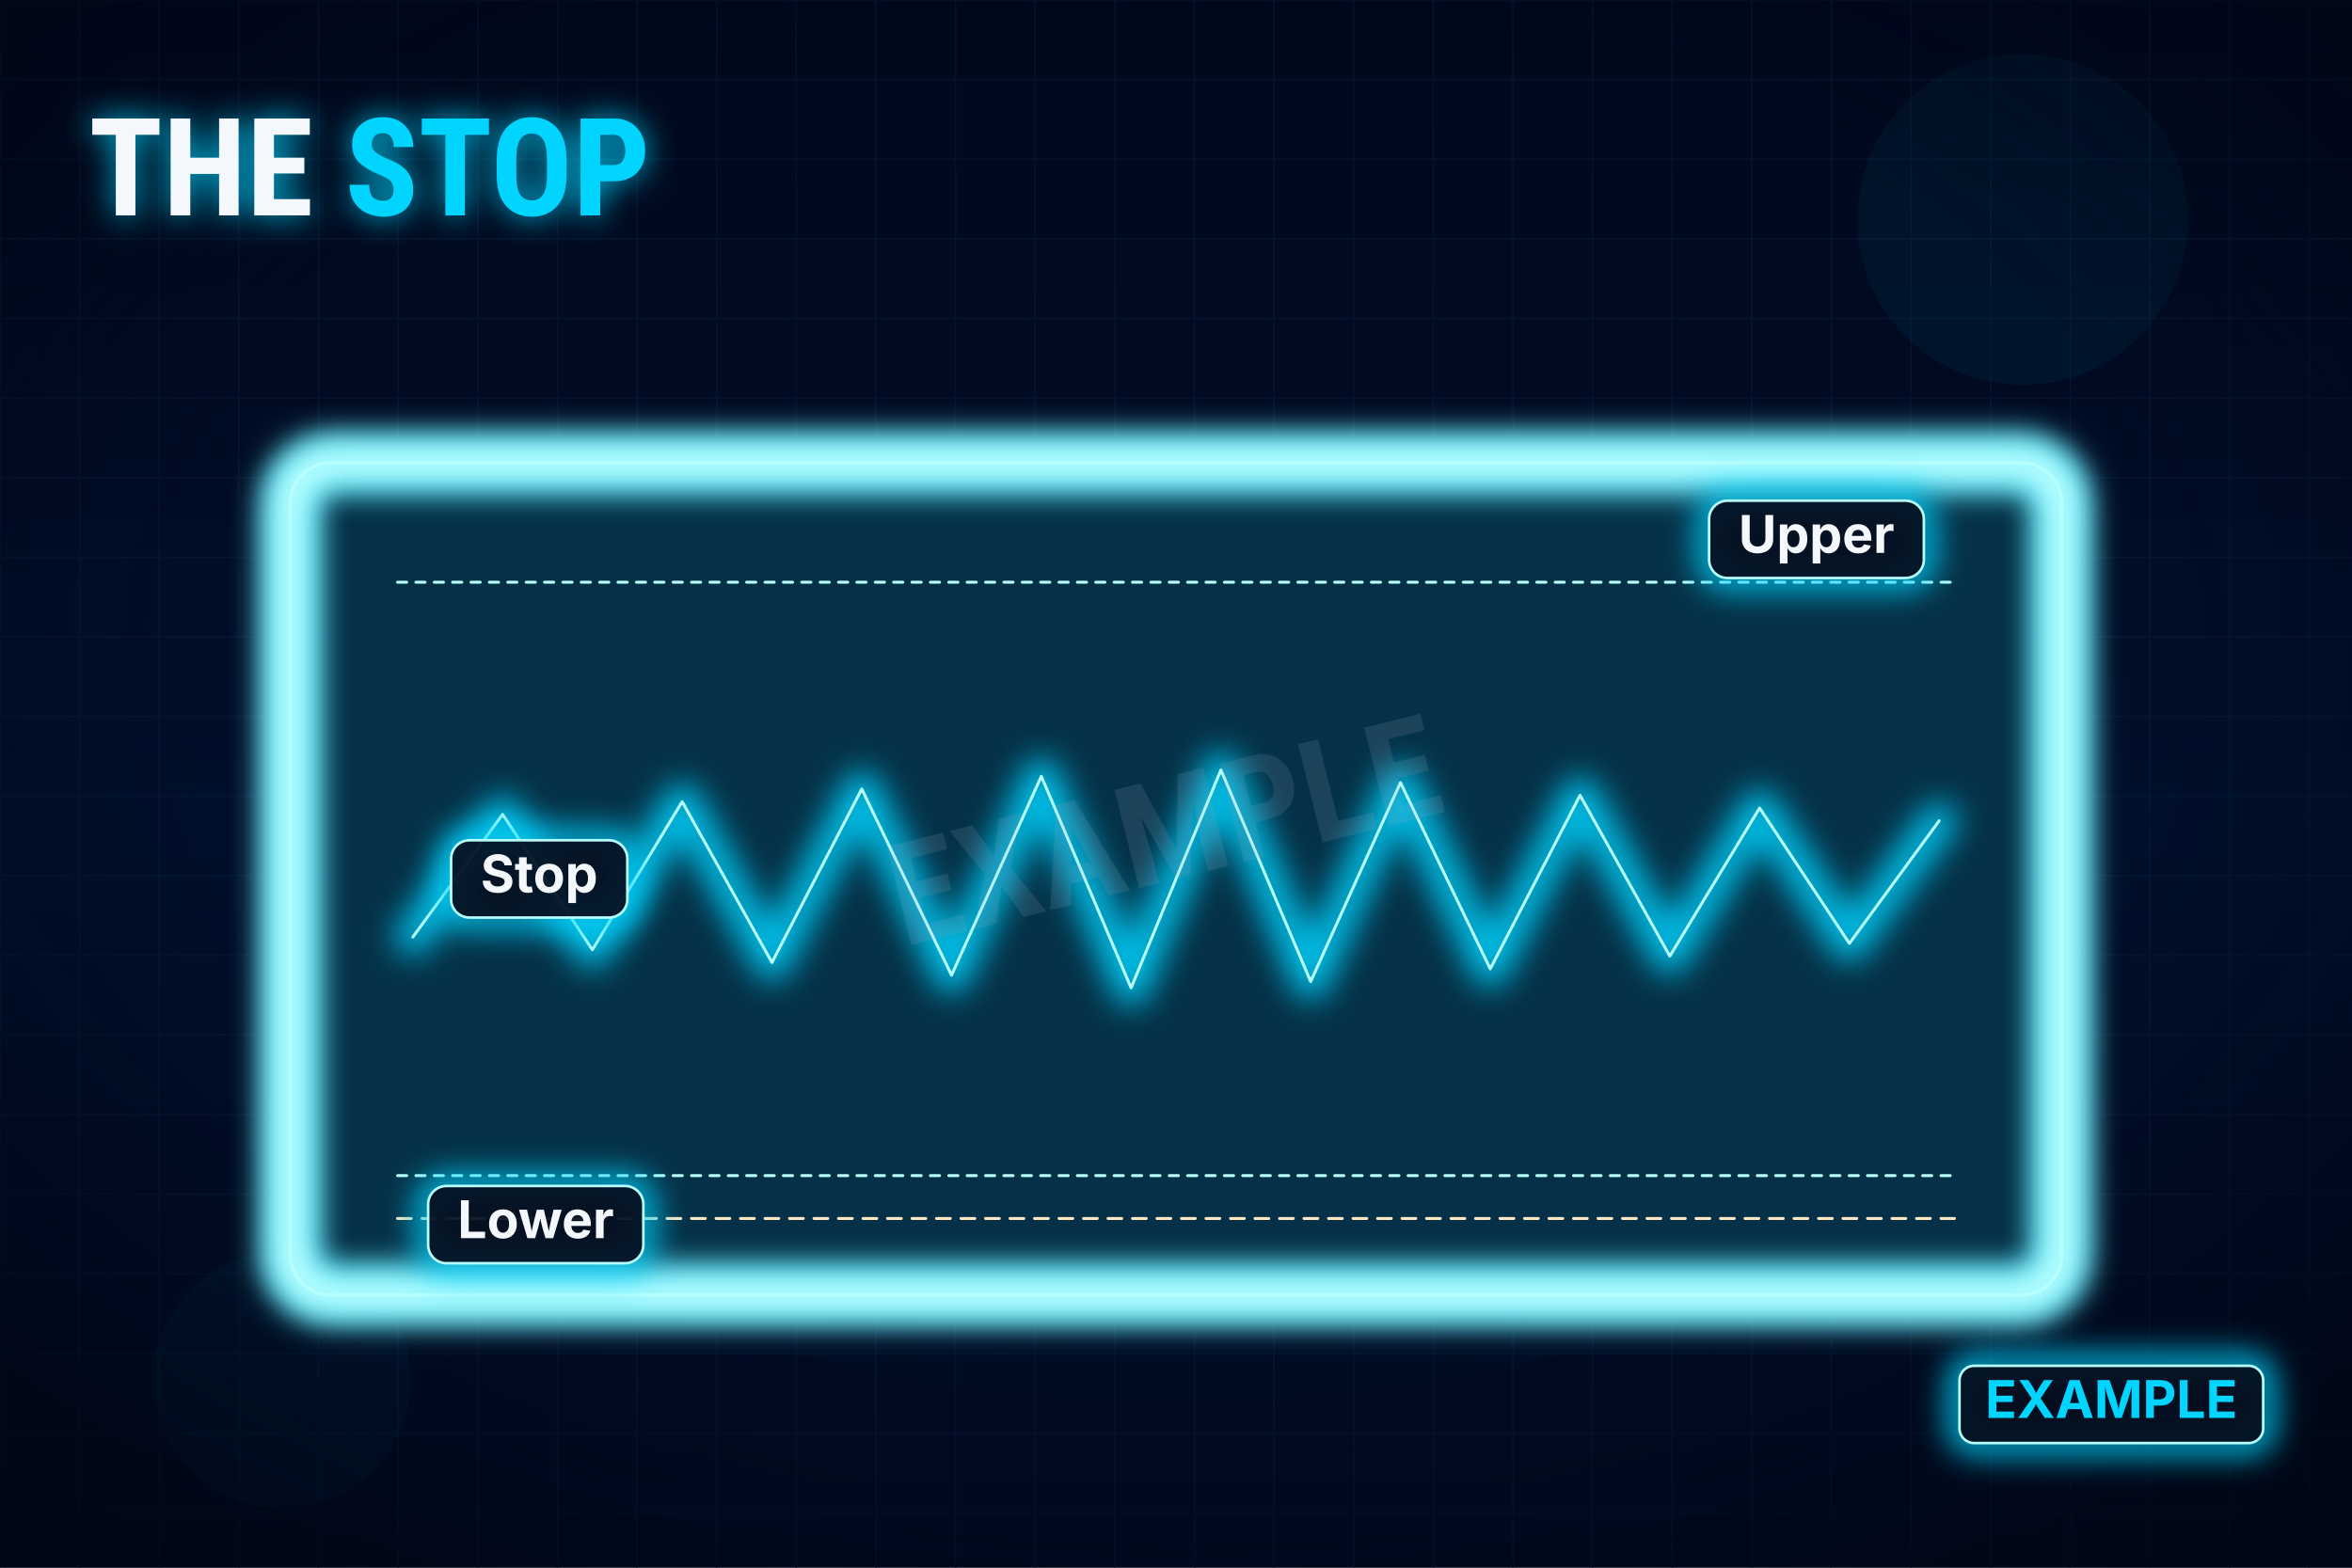
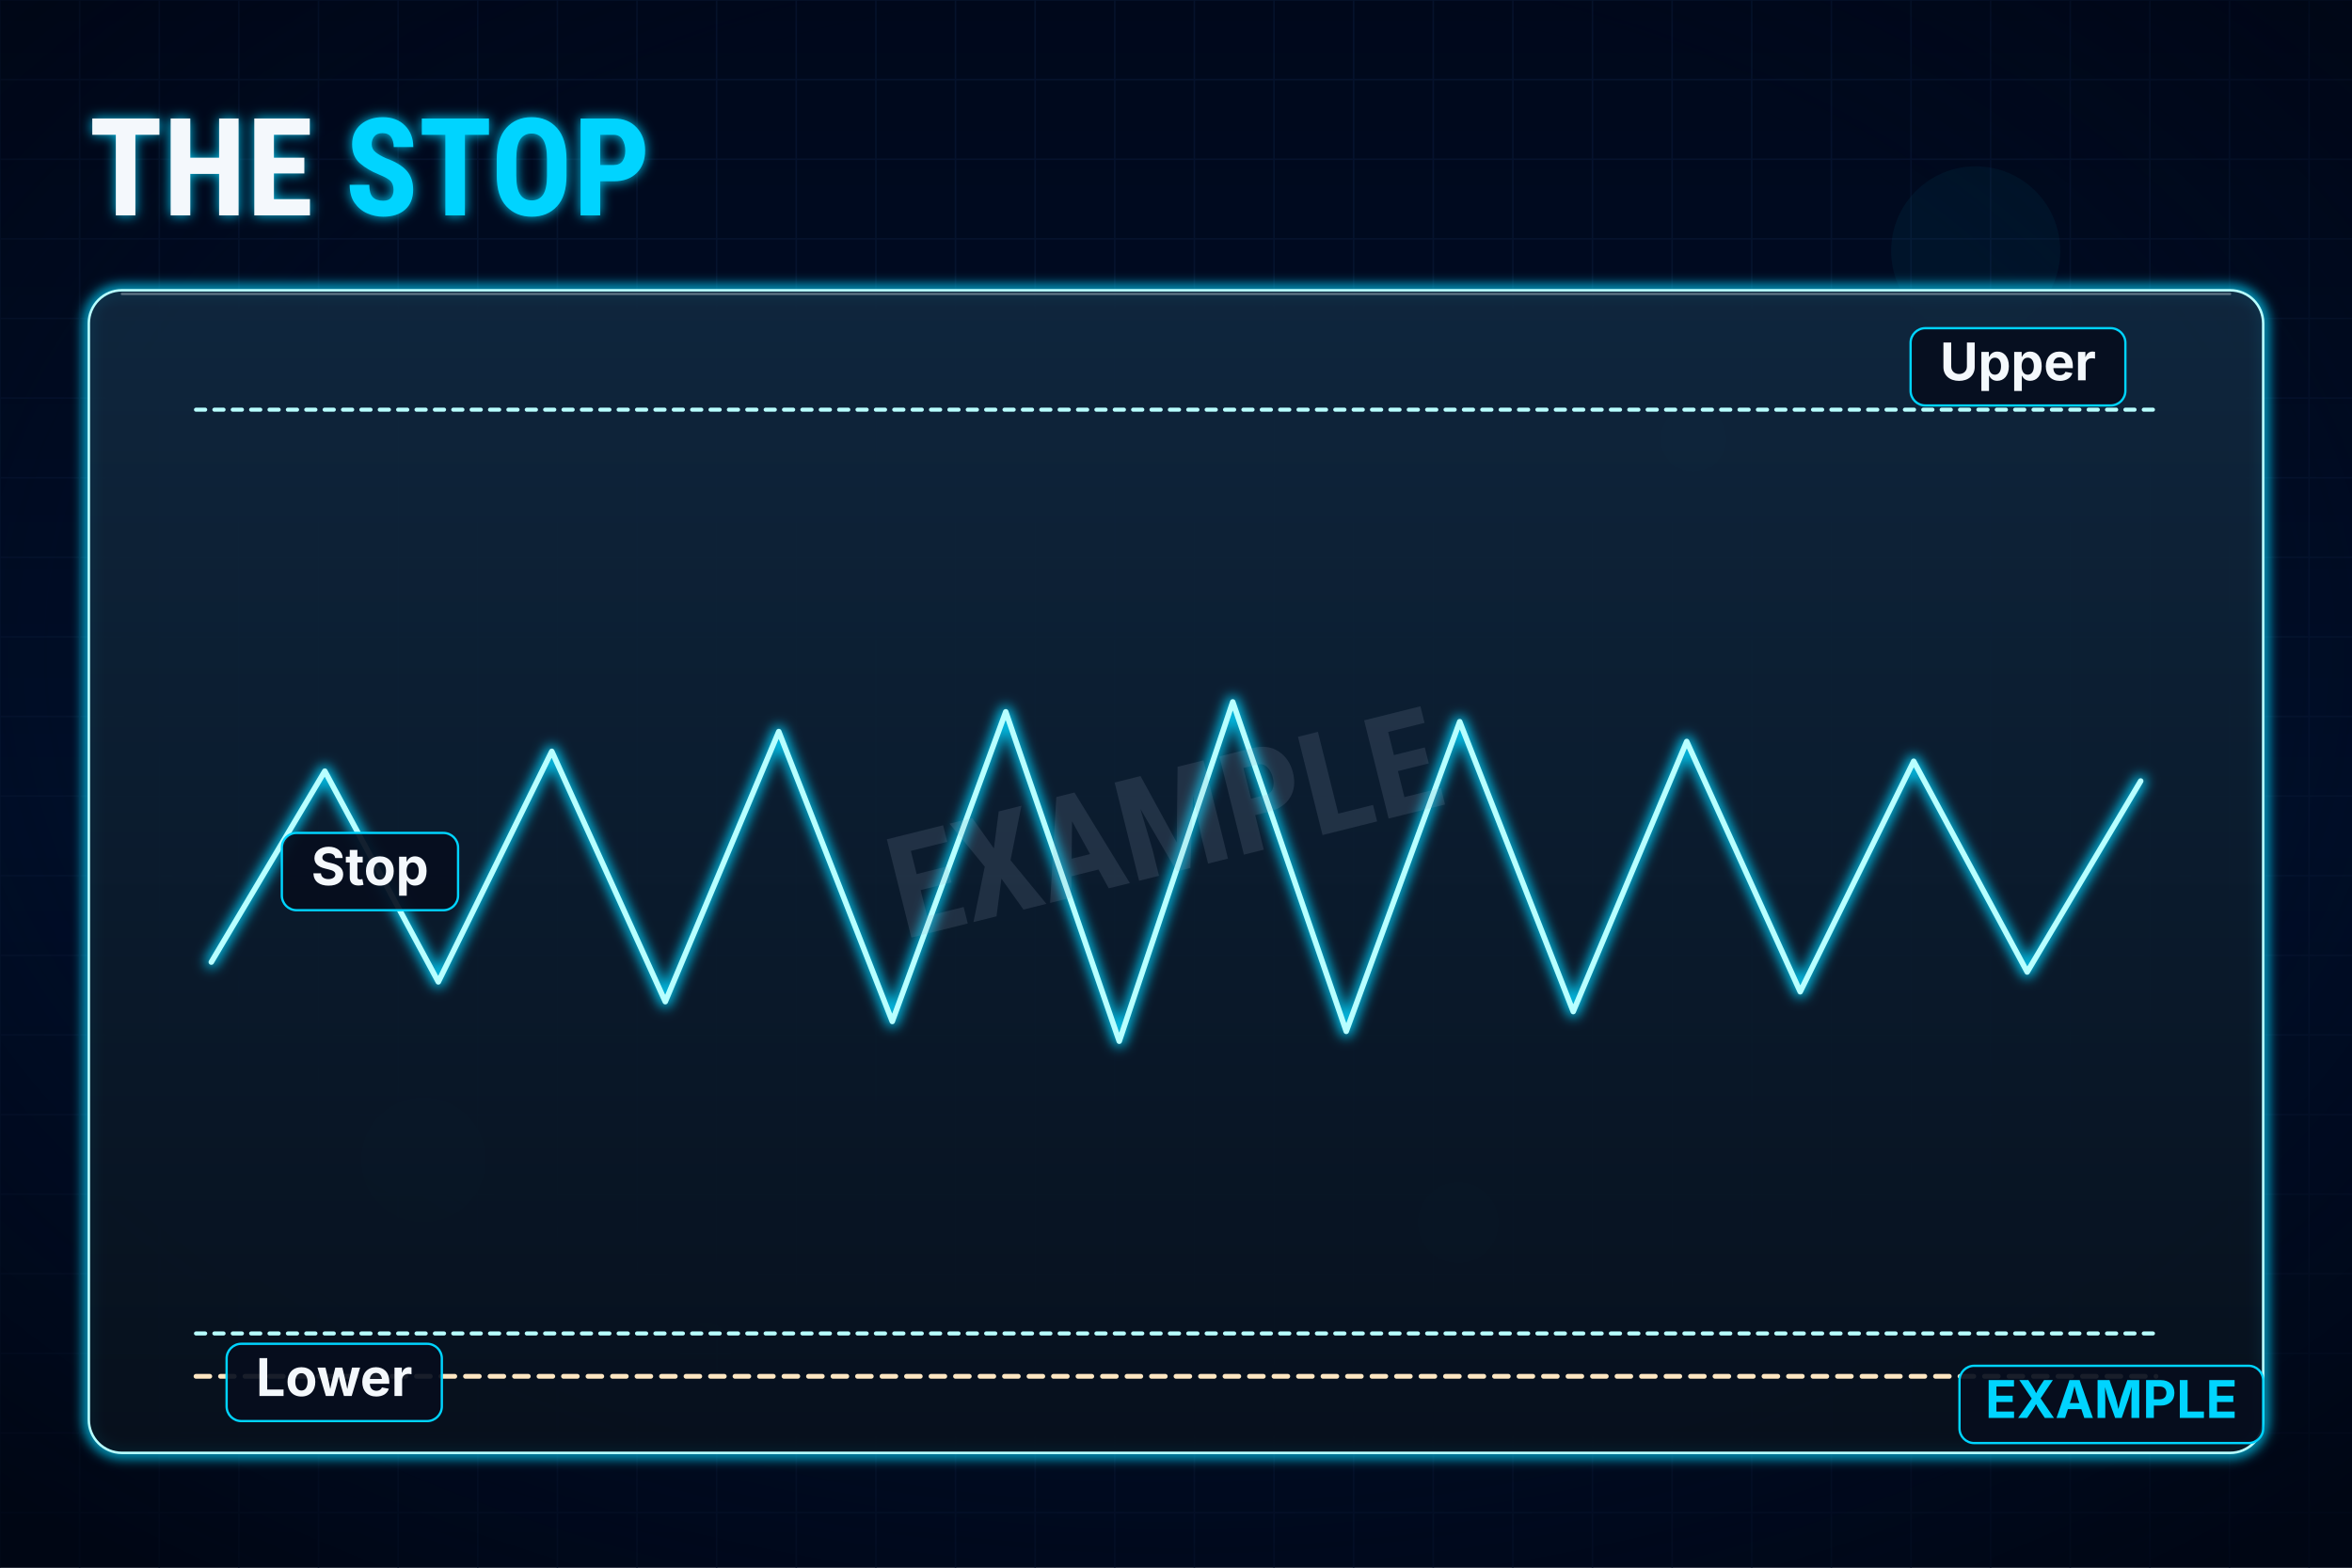
<svg xmlns="http://www.w3.org/2000/svg" width="1536" height="1024" viewBox="0 0 1536 1024">
  <defs>
    <style>
@font-face { font-family: "Inter"; src: url("file:///agent/repos/claude/skills/illustration-engine/illustration_engine/assets/fonts/Inter-Regular.ttf") format("truetype"); font-weight: 400; font-style: normal; }
@font-face { font-family: "Inter"; src: url("file:///agent/repos/claude/skills/illustration-engine/illustration_engine/assets/fonts/Inter-SemiBold.ttf") format("truetype"); font-weight: 600; font-style: normal; }
@font-face { font-family: "Inter"; src: url("file:///agent/repos/claude/skills/illustration-engine/illustration_engine/assets/fonts/Inter-Bold.ttf") format("truetype"); font-weight: 700; font-style: normal; }
@font-face { font-family: "Roboto Condensed"; src: url("file:///agent/repos/claude/skills/illustration-engine/illustration_engine/assets/fonts/RobotoCondensed-Bold.ttf") format("truetype"); font-weight: 700; font-style: normal; }
</style>
    <linearGradient id="bg1" x1="0" y1="0" x2="0" y2="1">
      <stop offset="0%" stop-color="#00081B" />
      <stop offset="52%" stop-color="#000F2A" />
      <stop offset="100%" stop-color="#000B21" />
    </linearGradient>
    <radialGradient id="vig2" cx="50%" cy="42%" r="72%">
      <stop offset="58%" stop-color="#00081B" stop-opacity="0" />
      <stop offset="100%" stop-color="#00040F" stop-opacity="0.72" />
    </radialGradient>
    <filter id="bloom" x="-150%" y="-150%" width="400%" height="400%" color-interpolation-filters="sRGB">
-       <feGaussianBlur in="SourceGraphic" stdDeviation="10" />
+       <feGaussianBlur in="SourceGraphic" stdDeviation="4" />
    </filter>
+     <linearGradient id="glass3" x1="0" y1="0" x2="0" y2="1">
+       <stop offset="0%" stop-color="#10283F" />
+       <stop offset="100%" stop-color="#07101C" />
+     </linearGradient>
  </defs>
  <rect x="0" y="0" width="1536" height="1024" rx="0" ry="0" fill="url(#bg1)" fill-opacity="1" stroke="none" stroke-width="0" stroke-opacity="1" />
  <g opacity="0.55">
    <line x1="0" y1="0" x2="0" y2="1024" stroke="#0A1A38" stroke-width="1" stroke-linecap="round" stroke-opacity="1" />
    <line x1="52" y1="0" x2="52" y2="1024" stroke="#0A1A38" stroke-width="1" stroke-linecap="round" stroke-opacity="1" />
    <line x1="104" y1="0" x2="104" y2="1024" stroke="#0A1A38" stroke-width="1" stroke-linecap="round" stroke-opacity="1" />
    <line x1="156" y1="0" x2="156" y2="1024" stroke="#0A1A38" stroke-width="1" stroke-linecap="round" stroke-opacity="1" />
    <line x1="208" y1="0" x2="208" y2="1024" stroke="#0A1A38" stroke-width="1" stroke-linecap="round" stroke-opacity="1" />
    <line x1="260" y1="0" x2="260" y2="1024" stroke="#0A1A38" stroke-width="1" stroke-linecap="round" stroke-opacity="1" />
    <line x1="312" y1="0" x2="312" y2="1024" stroke="#0A1A38" stroke-width="1" stroke-linecap="round" stroke-opacity="1" />
    <line x1="364" y1="0" x2="364" y2="1024" stroke="#0A1A38" stroke-width="1" stroke-linecap="round" stroke-opacity="1" />
    <line x1="416" y1="0" x2="416" y2="1024" stroke="#0A1A38" stroke-width="1" stroke-linecap="round" stroke-opacity="1" />
    <line x1="468" y1="0" x2="468" y2="1024" stroke="#0A1A38" stroke-width="1" stroke-linecap="round" stroke-opacity="1" />
    <line x1="520" y1="0" x2="520" y2="1024" stroke="#0A1A38" stroke-width="1" stroke-linecap="round" stroke-opacity="1" />
    <line x1="572" y1="0" x2="572" y2="1024" stroke="#0A1A38" stroke-width="1" stroke-linecap="round" stroke-opacity="1" />
    <line x1="624" y1="0" x2="624" y2="1024" stroke="#0A1A38" stroke-width="1" stroke-linecap="round" stroke-opacity="1" />
    <line x1="676" y1="0" x2="676" y2="1024" stroke="#0A1A38" stroke-width="1" stroke-linecap="round" stroke-opacity="1" />
    <line x1="728" y1="0" x2="728" y2="1024" stroke="#0A1A38" stroke-width="1" stroke-linecap="round" stroke-opacity="1" />
    <line x1="780" y1="0" x2="780" y2="1024" stroke="#0A1A38" stroke-width="1" stroke-linecap="round" stroke-opacity="1" />
    <line x1="832" y1="0" x2="832" y2="1024" stroke="#0A1A38" stroke-width="1" stroke-linecap="round" stroke-opacity="1" />
    <line x1="884" y1="0" x2="884" y2="1024" stroke="#0A1A38" stroke-width="1" stroke-linecap="round" stroke-opacity="1" />
    <line x1="936" y1="0" x2="936" y2="1024" stroke="#0A1A38" stroke-width="1" stroke-linecap="round" stroke-opacity="1" />
    <line x1="988" y1="0" x2="988" y2="1024" stroke="#0A1A38" stroke-width="1" stroke-linecap="round" stroke-opacity="1" />
    <line x1="1040" y1="0" x2="1040" y2="1024" stroke="#0A1A38" stroke-width="1" stroke-linecap="round" stroke-opacity="1" />
    <line x1="1092" y1="0" x2="1092" y2="1024" stroke="#0A1A38" stroke-width="1" stroke-linecap="round" stroke-opacity="1" />
    <line x1="1144" y1="0" x2="1144" y2="1024" stroke="#0A1A38" stroke-width="1" stroke-linecap="round" stroke-opacity="1" />
    <line x1="1196" y1="0" x2="1196" y2="1024" stroke="#0A1A38" stroke-width="1" stroke-linecap="round" stroke-opacity="1" />
    <line x1="1248" y1="0" x2="1248" y2="1024" stroke="#0A1A38" stroke-width="1" stroke-linecap="round" stroke-opacity="1" />
    <line x1="1300" y1="0" x2="1300" y2="1024" stroke="#0A1A38" stroke-width="1" stroke-linecap="round" stroke-opacity="1" />
    <line x1="1352" y1="0" x2="1352" y2="1024" stroke="#0A1A38" stroke-width="1" stroke-linecap="round" stroke-opacity="1" />
    <line x1="1404" y1="0" x2="1404" y2="1024" stroke="#0A1A38" stroke-width="1" stroke-linecap="round" stroke-opacity="1" />
    <line x1="1456" y1="0" x2="1456" y2="1024" stroke="#0A1A38" stroke-width="1" stroke-linecap="round" stroke-opacity="1" />
    <line x1="1508" y1="0" x2="1508" y2="1024" stroke="#0A1A38" stroke-width="1" stroke-linecap="round" stroke-opacity="1" />
    <line x1="0" y1="0" x2="1536" y2="0" stroke="#0A1A38" stroke-width="1" stroke-linecap="round" stroke-opacity="1" />
    <line x1="0" y1="52" x2="1536" y2="52" stroke="#0A1A38" stroke-width="1" stroke-linecap="round" stroke-opacity="1" />
    <line x1="0" y1="104" x2="1536" y2="104" stroke="#0A1A38" stroke-width="1" stroke-linecap="round" stroke-opacity="1" />
    <line x1="0" y1="156" x2="1536" y2="156" stroke="#0A1A38" stroke-width="1" stroke-linecap="round" stroke-opacity="1" />
    <line x1="0" y1="208" x2="1536" y2="208" stroke="#0A1A38" stroke-width="1" stroke-linecap="round" stroke-opacity="1" />
    <line x1="0" y1="260" x2="1536" y2="260" stroke="#0A1A38" stroke-width="1" stroke-linecap="round" stroke-opacity="1" />
    <line x1="0" y1="312" x2="1536" y2="312" stroke="#0A1A38" stroke-width="1" stroke-linecap="round" stroke-opacity="1" />
    <line x1="0" y1="364" x2="1536" y2="364" stroke="#0A1A38" stroke-width="1" stroke-linecap="round" stroke-opacity="1" />
    <line x1="0" y1="416" x2="1536" y2="416" stroke="#0A1A38" stroke-width="1" stroke-linecap="round" stroke-opacity="1" />
    <line x1="0" y1="468" x2="1536" y2="468" stroke="#0A1A38" stroke-width="1" stroke-linecap="round" stroke-opacity="1" />
    <line x1="0" y1="520" x2="1536" y2="520" stroke="#0A1A38" stroke-width="1" stroke-linecap="round" stroke-opacity="1" />
    <line x1="0" y1="572" x2="1536" y2="572" stroke="#0A1A38" stroke-width="1" stroke-linecap="round" stroke-opacity="1" />
    <line x1="0" y1="624" x2="1536" y2="624" stroke="#0A1A38" stroke-width="1" stroke-linecap="round" stroke-opacity="1" />
    <line x1="0" y1="676" x2="1536" y2="676" stroke="#0A1A38" stroke-width="1" stroke-linecap="round" stroke-opacity="1" />
    <line x1="0" y1="728" x2="1536" y2="728" stroke="#0A1A38" stroke-width="1" stroke-linecap="round" stroke-opacity="1" />
    <line x1="0" y1="780" x2="1536" y2="780" stroke="#0A1A38" stroke-width="1" stroke-linecap="round" stroke-opacity="1" />
    <line x1="0" y1="832" x2="1536" y2="832" stroke="#0A1A38" stroke-width="1" stroke-linecap="round" stroke-opacity="1" />
    <line x1="0" y1="884" x2="1536" y2="884" stroke="#0A1A38" stroke-width="1" stroke-linecap="round" stroke-opacity="1" />
    <line x1="0" y1="936" x2="1536" y2="936" stroke="#0A1A38" stroke-width="1" stroke-linecap="round" stroke-opacity="1" />
    <line x1="0" y1="988" x2="1536" y2="988" stroke="#0A1A38" stroke-width="1" stroke-linecap="round" stroke-opacity="1" />
  </g>
-   <circle cx="1320.96" cy="143.36" r="108" fill="#00D4FF" fill-opacity="0.045" stroke="none" stroke-width="0" />
-   <circle cx="184.32" cy="901.12" r="84" fill="#00D4FF" fill-opacity="0.045" stroke="none" stroke-width="0" />
+   <circle cx="1290.24" cy="163.84" r="55.2" fill="#00D4FF" fill-opacity="0.05" stroke="none" stroke-width="0" />
+   <circle cx="1105.92" cy="286.72" r="21.6" fill="#00D4FF" fill-opacity="0.05" stroke="none" stroke-width="0" />
+   <circle cx="276.48" cy="757.76" r="40.8" fill="#00D4FF" fill-opacity="0.05" stroke="none" stroke-width="0" />
+   <circle cx="460.8" cy="880.64" r="16.8" fill="#00D4FF" fill-opacity="0.05" stroke="none" stroke-width="0" />
+   <circle cx="952.32" cy="798.72" r="26.4" fill="#00D4FF" fill-opacity="0.05" stroke="none" stroke-width="0" />
  <rect x="0" y="0" width="1536" height="1024" rx="0" ry="0" fill="url(#vig2)" fill-opacity="1" stroke="none" stroke-width="0" stroke-opacity="1" />
  <text x="58" y="140.68" fill="#00D4FF" fill-opacity="0.9" font-family="Roboto Condensed" font-weight="700" font-size="89" text-anchor="start" filter="url(#bloom)">THE</text>
  <text x="58" y="140.68" fill="#F4F8FC" fill-opacity="1" font-family="Roboto Condensed" font-weight="700" font-size="89" text-anchor="start">THE</text>
  <text x="225.14" y="140.68" fill="#00D4FF" fill-opacity="0.9" font-family="Roboto Condensed" font-weight="700" font-size="89" text-anchor="start" filter="url(#bloom)">STOP</text>
  <text x="225.14" y="140.68" fill="#00D4FF" fill-opacity="1" font-family="Roboto Condensed" font-weight="700" font-size="89" text-anchor="start">STOP</text>
-   <rect x="189.6" y="302.3" width="1156.8" height="543.6" rx="26.4" ry="26.4" fill="#060E1E" fill-opacity="0.9" stroke="none" stroke-width="0" stroke-opacity="1" />
-   <rect x="189.6" y="302.3" width="1156.8" height="543.6" rx="26.4" ry="26.4" fill="#00D4FF" fill-opacity="0.18" stroke="none" stroke-width="0" stroke-opacity="1" />
-   <rect x="189.6" y="302.3" width="1156.8" height="543.6" rx="26.4" ry="26.4" fill="none" fill-opacity="0.8" stroke="#00D4FF" stroke-width="32" stroke-opacity="1" filter="url(#bloom)" />
-   <rect x="189.6" y="302.3" width="1156.8" height="543.6" rx="26.4" ry="26.4" fill="none" fill-opacity="0.55" stroke="#B8FFFF" stroke-width="32" stroke-opacity="1" filter="url(#bloom)" />
-   <rect x="189.6" y="302.3" width="1156.8" height="543.6" rx="26.4" ry="26.4" fill="none" fill-opacity="1" stroke="#B8FFFF" stroke-width="2.04" stroke-opacity="1" />
-   <line x1="259.6" y1="795.9" x2="1276.4" y2="795.9" stroke="#FFB020" stroke-width="32" stroke-linecap="round" stroke-opacity="0.85" stroke-dasharray="9 7" filter="url(#bloom)" />
-   <line x1="259.6" y1="795.9" x2="1276.4" y2="795.9" stroke="#FFE7C2" stroke-width="1.92" stroke-linecap="round" stroke-opacity="1" stroke-dasharray="9 7" />
-   <line x1="259.6" y1="380.3" x2="1276.4" y2="380.3" stroke="#00D4FF" stroke-width="32" stroke-linecap="round" stroke-opacity="0.85" stroke-dasharray="6 6" filter="url(#bloom)" />
-   <line x1="259.6" y1="380.3" x2="1276.4" y2="380.3" stroke="#B8FFFF" stroke-width="1.92" stroke-linecap="round" stroke-opacity="1" stroke-dasharray="6 6" />
-   <line x1="259.6" y1="767.9" x2="1276.4" y2="767.9" stroke="#00D4FF" stroke-width="32" stroke-linecap="round" stroke-opacity="0.85" stroke-dasharray="6 6" filter="url(#bloom)" />
-   <line x1="259.6" y1="767.9" x2="1276.4" y2="767.9" stroke="#B8FFFF" stroke-width="1.92" stroke-linecap="round" stroke-opacity="1" stroke-dasharray="6 6" />
-   <polyline points="269.6,612.08 328.24,531.97 386.87,620.38 445.51,523.67 504.14,628.68 562.78,515.37 621.41,636.98 680.05,507.07 738.68,645.28 797.32,502.92 855.95,641.13 914.59,511.22 973.22,632.83 1031.86,519.52 1090.49,624.53 1149.13,527.82 1207.76,616.23 1266.4,536.12" fill="none" stroke="#00D4FF" stroke-width="24" stroke-linejoin="round" stroke-linecap="round" stroke-opacity="0.85" filter="url(#bloom)" />
-   <polyline points="269.6,612.08 328.24,531.97 386.87,620.38 445.51,523.67 504.14,628.68 562.78,515.37 621.41,636.98 680.05,507.07 738.68,645.28 797.32,502.92 855.95,641.13 914.59,511.22 973.22,632.83 1031.86,519.52 1090.49,624.53 1149.13,527.82 1207.76,616.23 1266.4,536.12" fill="none" stroke="#B8FFFF" stroke-width="1.92" stroke-linejoin="round" stroke-linecap="round" stroke-opacity="1" />
-   <rect x="1116.14" y="327.06" width="140.26" height="50.48" rx="12" ry="12" fill="none" fill-opacity="0.85" stroke="#00D4FF" stroke-width="14.4" stroke-opacity="1" filter="url(#bloom)" />
-   <rect x="1116.14" y="327.06" width="140.26" height="50.48" rx="12" ry="12" fill="#060E1E" fill-opacity="0.92" stroke="none" stroke-width="0" stroke-opacity="1" />
-   <rect x="1116.14" y="327.06" width="140.26" height="50.48" rx="12" ry="12" fill="none" fill-opacity="1" stroke="#B8FFFF" stroke-width="1.68" stroke-opacity="1" />
-   <text x="1186.27" y="361.14" fill="#F4F8FC" fill-opacity="1" font-family="Inter" font-weight="700" font-size="34" text-anchor="middle">Upper</text>
-   <rect x="279.6" y="774.66" width="140.54" height="50.48" rx="12" ry="12" fill="none" fill-opacity="0.85" stroke="#00D4FF" stroke-width="14.4" stroke-opacity="1" filter="url(#bloom)" />
-   <rect x="279.6" y="774.66" width="140.54" height="50.48" rx="12" ry="12" fill="#060E1E" fill-opacity="0.92" stroke="none" stroke-width="0" stroke-opacity="1" />
-   <rect x="279.6" y="774.66" width="140.54" height="50.48" rx="12" ry="12" fill="none" fill-opacity="1" stroke="#B8FFFF" stroke-width="1.68" stroke-opacity="1" />
-   <text x="349.87" y="808.74" fill="#F4F8FC" fill-opacity="1" font-family="Inter" font-weight="700" font-size="34" text-anchor="middle">Lower</text>
-   <rect x="294.6" y="548.86" width="115.09" height="50.48" rx="12" ry="12" fill="none" fill-opacity="0.85" stroke="#00D4FF" stroke-width="14.4" stroke-opacity="1" filter="url(#bloom)" />
-   <rect x="294.6" y="548.86" width="115.09" height="50.48" rx="12" ry="12" fill="#060E1E" fill-opacity="0.92" stroke="none" stroke-width="0" stroke-opacity="1" />
-   <rect x="294.6" y="548.86" width="115.09" height="50.48" rx="12" ry="12" fill="none" fill-opacity="1" stroke="#B8FFFF" stroke-width="1.68" stroke-opacity="1" />
-   <text x="352.14" y="582.94" fill="#F4F8FC" fill-opacity="1" font-family="Inter" font-weight="700" font-size="34" text-anchor="middle">Stop</text>
-   <text x="768" y="574.1" fill="#9AA8BC" fill-opacity="0.16" font-family="Roboto Condensed" font-weight="700" font-size="93" text-anchor="middle" transform="rotate(-14 768 574.1)">EXAMPLE</text>
-   <rect x="1279.67" y="892.12" width="198.33" height="50.48" rx="9.6" ry="9.6" fill="none" fill-opacity="0.85" stroke="#00D4FF" stroke-width="14.4" stroke-opacity="1" filter="url(#bloom)" />
-   <rect x="1279.67" y="892.12" width="198.33" height="50.48" rx="9.6" ry="9.6" fill="#060E1E" fill-opacity="0.92" stroke="none" stroke-width="0" stroke-opacity="1" />
-   <rect x="1279.67" y="892.12" width="198.33" height="50.48" rx="9.6" ry="9.6" fill="none" fill-opacity="1" stroke="#B8FFFF" stroke-width="1.68" stroke-opacity="1" />
+   <rect x="58" y="189.6" width="1420" height="759.4" rx="21.6" ry="21.6" fill="none" fill-opacity="0.55" stroke="#00D4FF" stroke-width="6" stroke-opacity="1" filter="url(#bloom)" />
+   <rect x="58" y="189.6" width="1420" height="759.4" rx="21.6" ry="21.6" fill="url(#glass3)" fill-opacity="0.92" stroke="none" stroke-width="0" stroke-opacity="1" />
+   <rect x="58" y="189.6" width="1420" height="759.4" rx="21.6" ry="21.6" fill="none" fill-opacity="0.95" stroke="#B8FFFF" stroke-width="1.62" stroke-opacity="1" />
+   <line x1="79.6" y1="192" x2="1456.4" y2="192" stroke="#F4F8FC" stroke-width="1.44" stroke-linecap="round" stroke-opacity="0.35" />
+   <line x1="128" y1="899" x2="1408" y2="899" stroke="#FFB020" stroke-width="6.86" stroke-linecap="round" stroke-opacity="0.9" stroke-dasharray="9 7" filter="url(#bloom)" />
+   <line x1="128" y1="899" x2="1408" y2="899" stroke="#FFE7C2" stroke-width="3.12" stroke-linecap="round" stroke-opacity="1" stroke-dasharray="9 7" />
+   <line x1="128" y1="267.6" x2="1408" y2="267.6" stroke="#00D4FF" stroke-width="6" stroke-linecap="round" stroke-opacity="0.9" stroke-dasharray="6 6" filter="url(#bloom)" />
+   <line x1="128" y1="267.6" x2="1408" y2="267.6" stroke="#B8FFFF" stroke-width="2.64" stroke-linecap="round" stroke-opacity="1" stroke-dasharray="6 6" />
+   <line x1="128" y1="871" x2="1408" y2="871" stroke="#00D4FF" stroke-width="6" stroke-linecap="round" stroke-opacity="0.9" stroke-dasharray="6 6" filter="url(#bloom)" />
+   <line x1="128" y1="871" x2="1408" y2="871" stroke="#B8FFFF" stroke-width="2.64" stroke-linecap="round" stroke-opacity="1" stroke-dasharray="6 6" />
+   <polyline points="138,628.43 212.12,503.71 286.24,641.35 360.35,490.79 434.47,654.27 508.59,477.87 582.71,667.19 656.82,464.95 730.94,680.11 805.06,458.49 879.18,673.65 953.29,471.41 1027.41,660.73 1101.53,484.33 1175.65,647.81 1249.76,497.25 1323.88,634.89 1398,510.17" fill="none" stroke="#00D4FF" stroke-width="7.92" stroke-linejoin="round" stroke-linecap="round" stroke-opacity="0.9" filter="url(#bloom)" />
+   <polyline points="138,628.43 212.12,503.71 286.24,641.35 360.35,490.79 434.47,654.27 508.59,477.87 582.71,667.19 656.82,464.95 730.94,680.11 805.06,458.49 879.18,673.65 953.29,471.41 1027.41,660.73 1101.53,484.33 1175.65,647.81 1249.76,497.25 1323.88,634.89 1398,510.17" fill="none" stroke="#B8FFFF" stroke-width="3.6" stroke-linejoin="round" stroke-linecap="round" stroke-opacity="1" />
+   <rect x="1247.74" y="214.36" width="140.26" height="50.48" rx="9.6" ry="9.6" fill="#060E1E" fill-opacity="0.92" stroke="#00D4FF" stroke-width="1.5" stroke-opacity="1" />
+   <text x="1317.87" y="248.44" fill="#F4F8FC" fill-opacity="1" font-family="Inter" font-weight="700" font-size="34" text-anchor="middle">Upper</text>
+   <rect x="148" y="877.76" width="140.54" height="50.48" rx="9.6" ry="9.6" fill="#060E1E" fill-opacity="0.92" stroke="#00D4FF" stroke-width="1.5" stroke-opacity="1" />
+   <text x="218.27" y="911.84" fill="#F4F8FC" fill-opacity="1" font-family="Inter" font-weight="700" font-size="34" text-anchor="middle">Lower</text>
+   <rect x="184.06" y="544.06" width="115.09" height="50.48" rx="9.6" ry="9.6" fill="#060E1E" fill-opacity="0.92" stroke="#00D4FF" stroke-width="1.5" stroke-opacity="1" />
+   <text x="241.6" y="578.14" fill="#F4F8FC" fill-opacity="1" font-family="Inter" font-weight="700" font-size="34" text-anchor="middle">Stop</text>
+   <text x="768" y="569.3" fill="#9AA8BC" fill-opacity="0.16" font-family="Roboto Condensed" font-weight="700" font-size="93" text-anchor="middle" transform="rotate(-14 768 569.3)">EXAMPLE</text>
+   <rect x="1279.67" y="892.12" width="198.33" height="50.48" rx="9.6" ry="9.6" fill="#060E1E" fill-opacity="0.92" stroke="#00D4FF" stroke-width="1.5" stroke-opacity="1" />
  <text x="1378.83" y="926.2" fill="#00D4FF" fill-opacity="1" font-family="Inter" font-weight="700" font-size="34" text-anchor="middle">EXAMPLE</text>
</svg>
